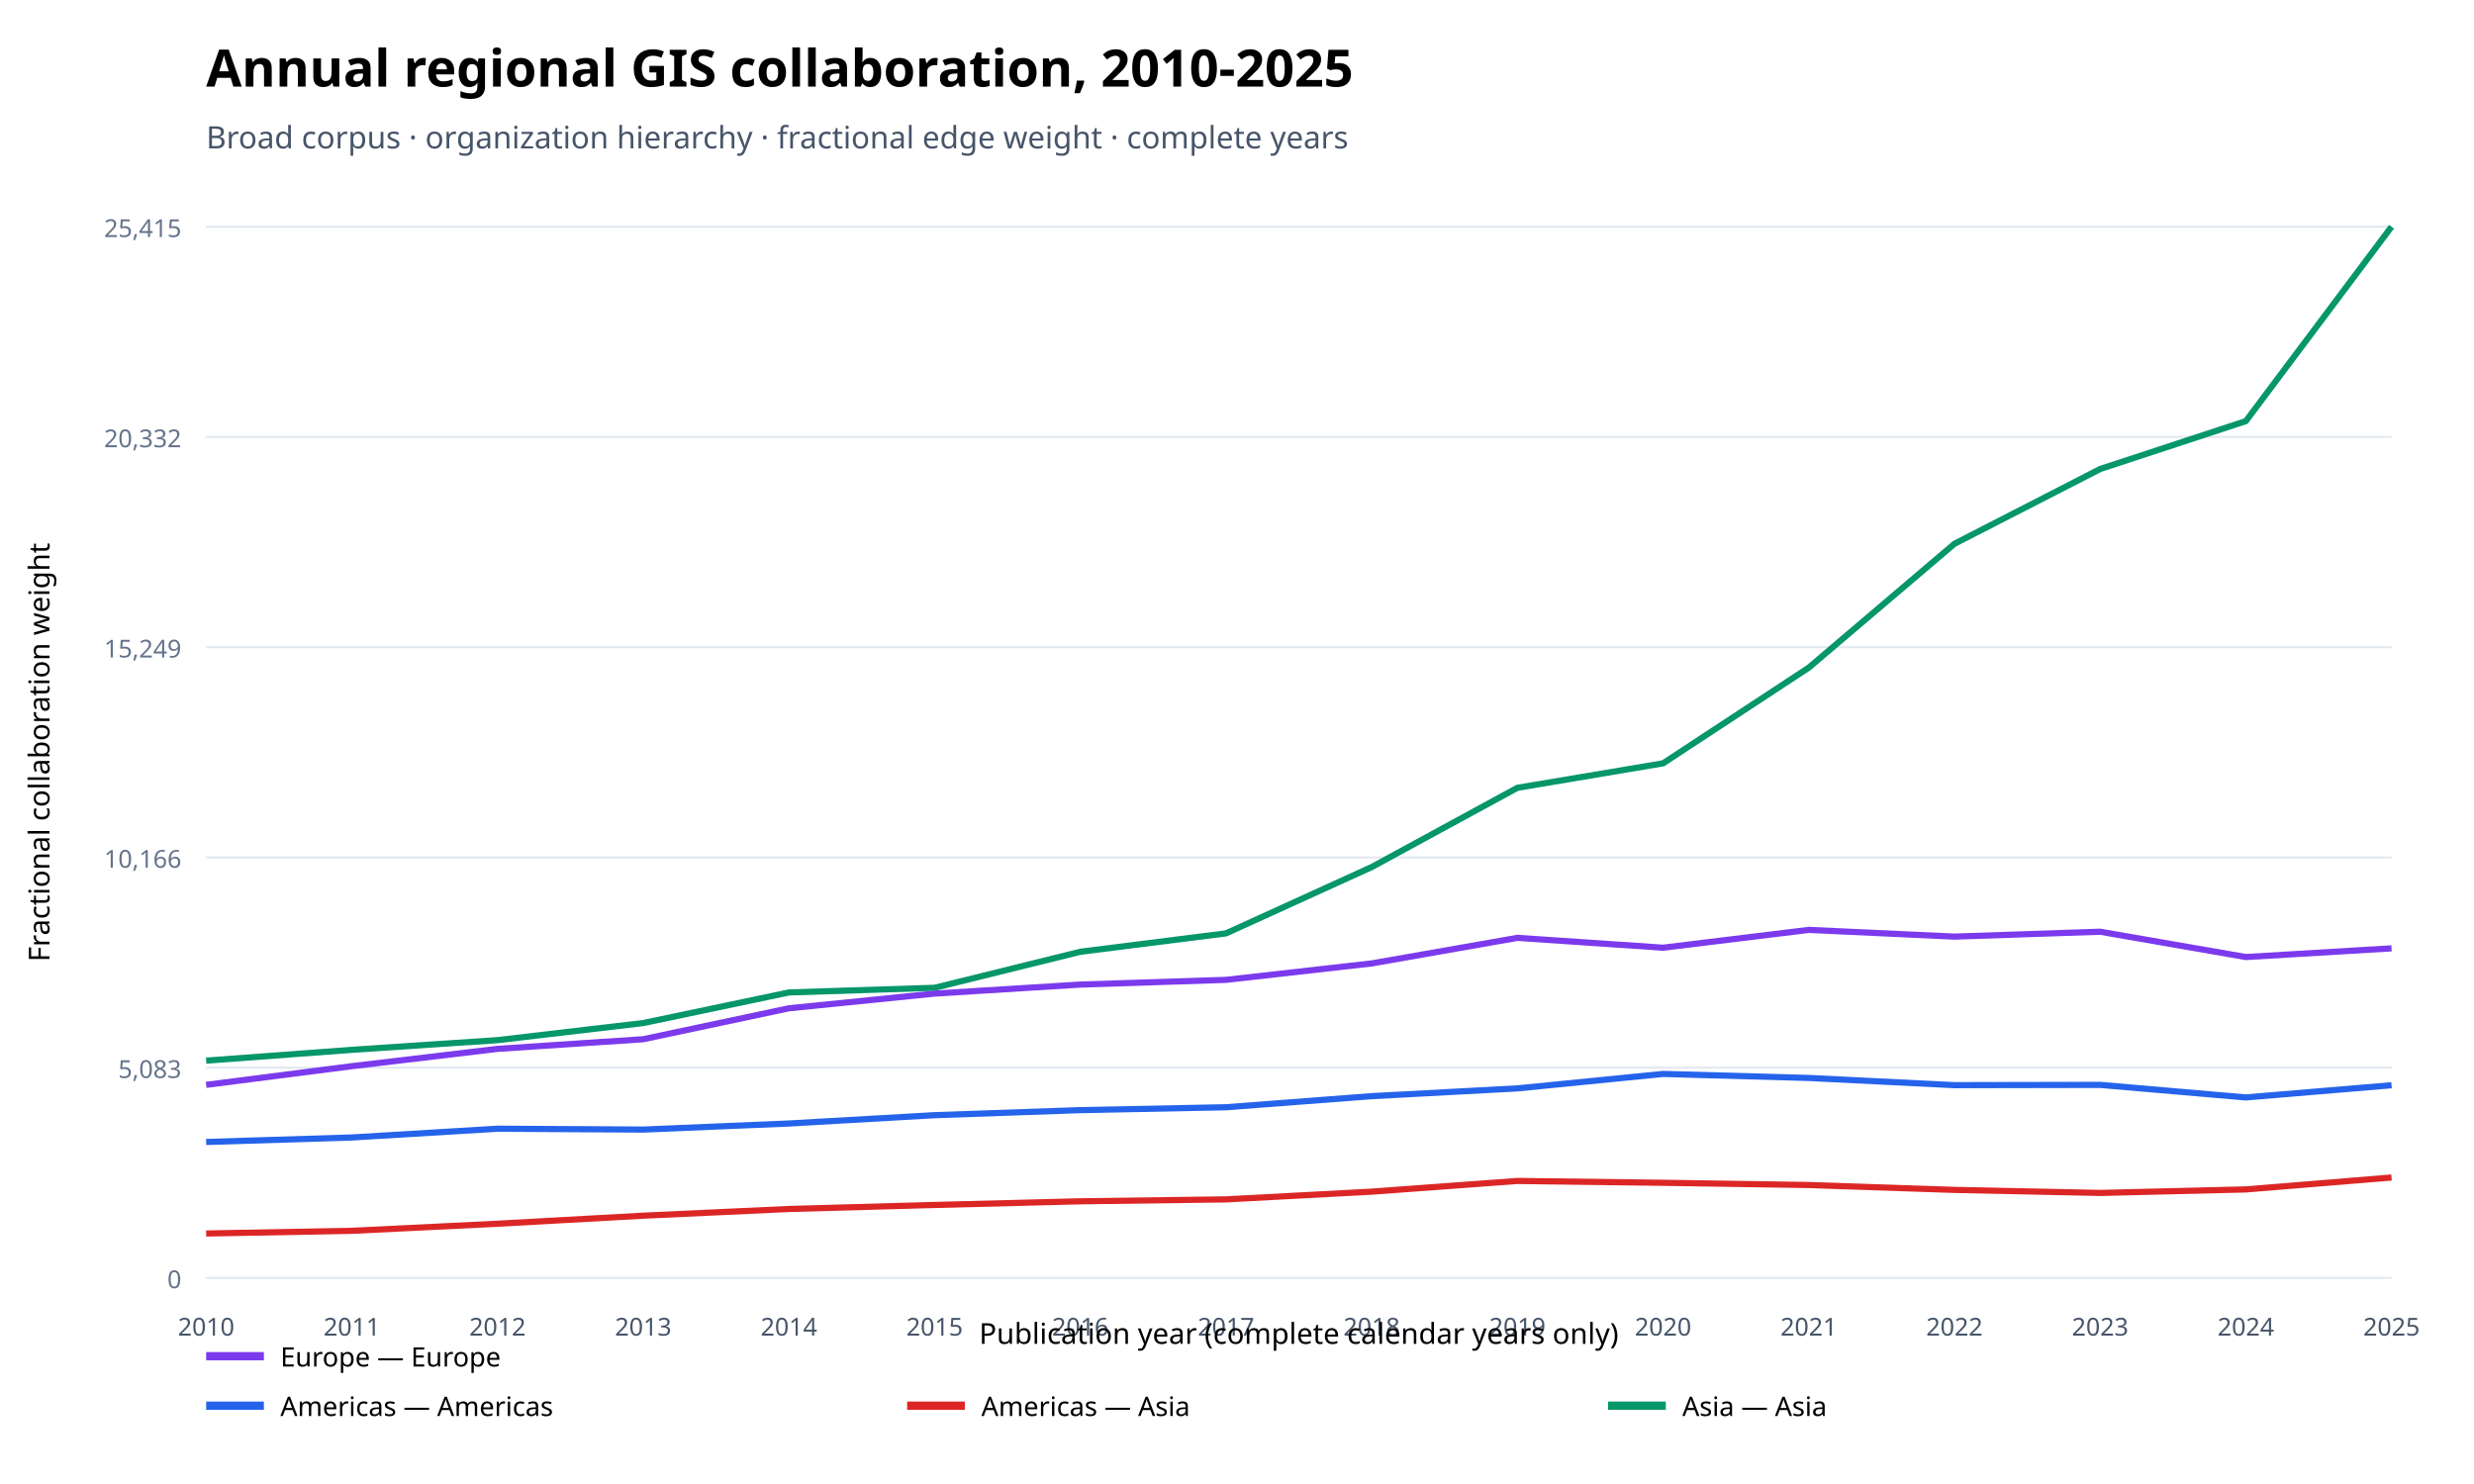
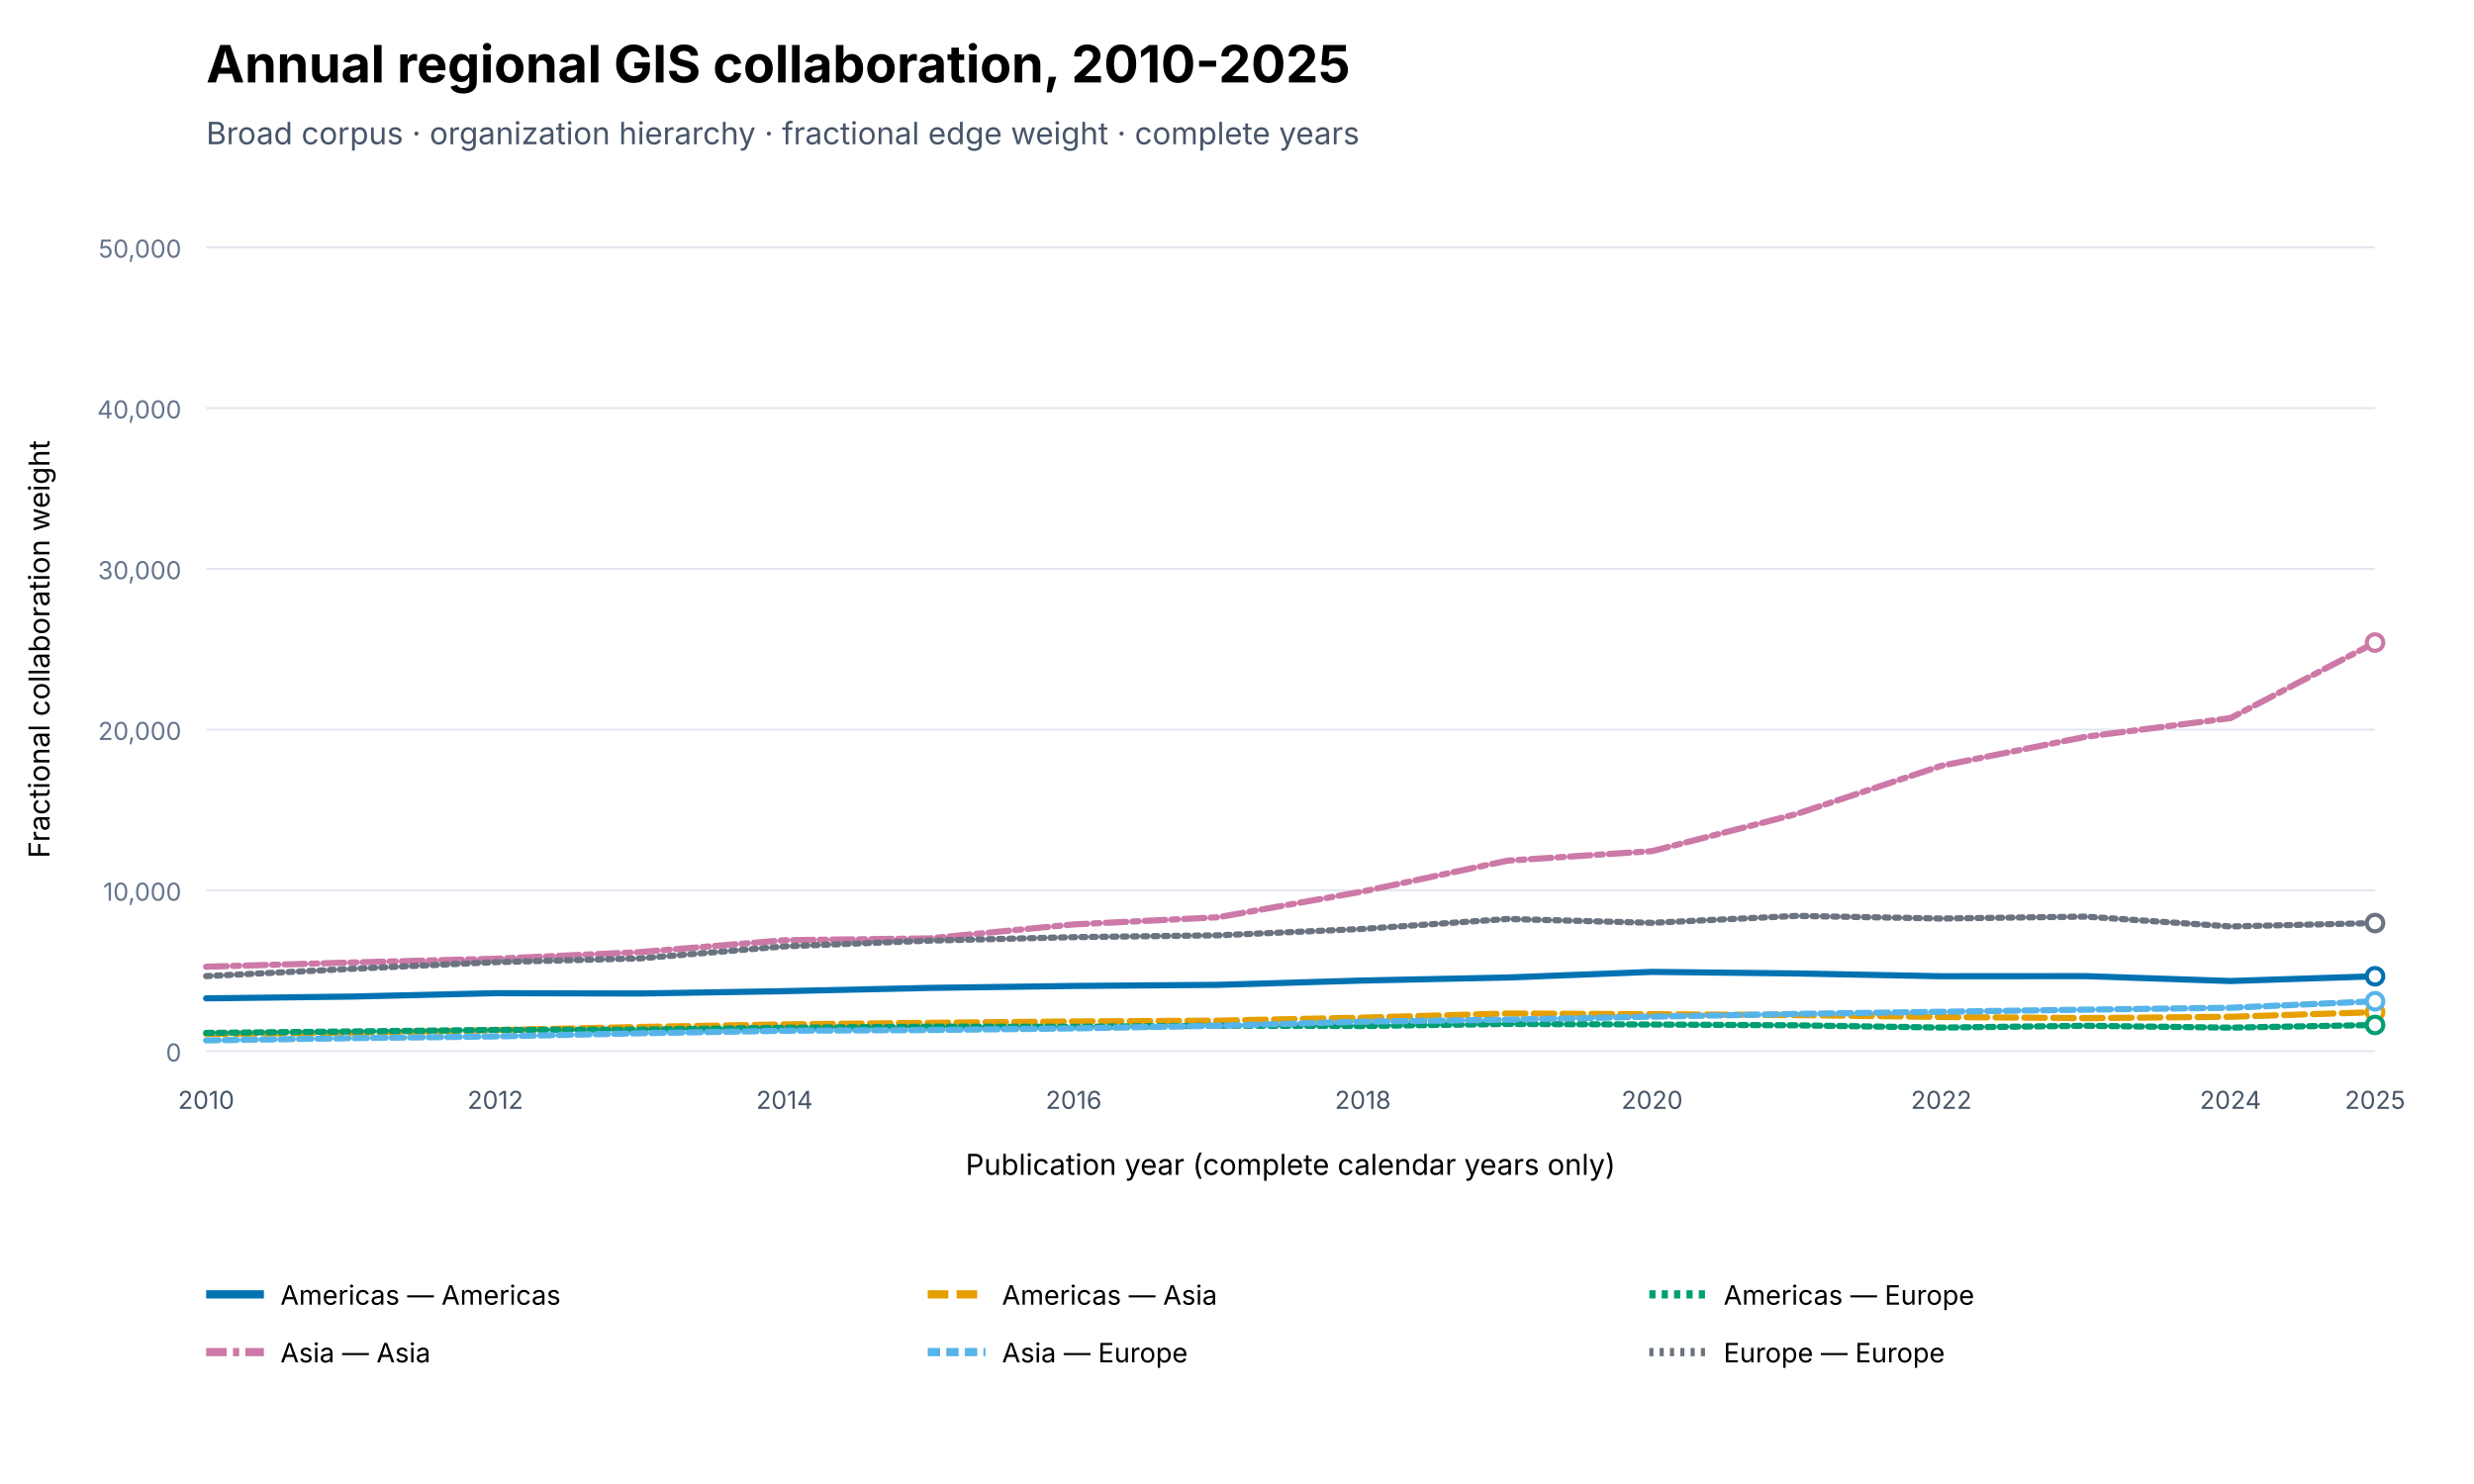
- <svg xmlns="http://www.w3.org/2000/svg" width="1200" height="720" viewBox="0 0 1200 720">
+ <svg xmlns="http://www.w3.org/2000/svg" width="1200" height="720" viewBox="0 0 1200 720" role="img" aria-labelledby="chart-title chart-description">
  <rect width="100%" height="100%" fill="white" />
-   <text x="100" y="42" font-family="sans-serif" font-size="25" font-weight="700">Annual regional GIS collaboration, 2010-2025</text>
-   <text x="100" y="72" font-family="sans-serif" font-size="15" fill="#475569">Broad corpus · organization hierarchy · fractional edge weight · complete years</text>
-   <line x1="100" y1="620.00" x2="1160" y2="620.00" stroke="#e2e8f0" />
-   <text x="88" y="625.00" text-anchor="end" font-family="sans-serif" font-size="12" fill="#64748b">0</text>
-   <line x1="100" y1="518.00" x2="1160" y2="518.00" stroke="#e2e8f0" />
-   <text x="88" y="523.00" text-anchor="end" font-family="sans-serif" font-size="12" fill="#64748b">5,083</text>
-   <line x1="100" y1="416.00" x2="1160" y2="416.00" stroke="#e2e8f0" />
-   <text x="88" y="421.00" text-anchor="end" font-family="sans-serif" font-size="12" fill="#64748b">10,166</text>
-   <line x1="100" y1="314.00" x2="1160" y2="314.00" stroke="#e2e8f0" />
-   <text x="88" y="319.00" text-anchor="end" font-family="sans-serif" font-size="12" fill="#64748b">15,249</text>
-   <line x1="100" y1="212.00" x2="1160" y2="212.00" stroke="#e2e8f0" />
-   <text x="88" y="217.00" text-anchor="end" font-family="sans-serif" font-size="12" fill="#64748b">20,332</text>
-   <line x1="100" y1="110.00" x2="1160" y2="110.00" stroke="#e2e8f0" />
-   <text x="88" y="115.00" text-anchor="end" font-family="sans-serif" font-size="12" fill="#64748b">25,415</text>
-   <text x="100.00" y="648" text-anchor="middle" font-family="sans-serif" font-size="12" fill="#475569">2010</text>
-   <text x="170.67" y="648" text-anchor="middle" font-family="sans-serif" font-size="12" fill="#475569">2011</text>
-   <text x="241.33" y="648" text-anchor="middle" font-family="sans-serif" font-size="12" fill="#475569">2012</text>
-   <text x="312.00" y="648" text-anchor="middle" font-family="sans-serif" font-size="12" fill="#475569">2013</text>
-   <text x="382.67" y="648" text-anchor="middle" font-family="sans-serif" font-size="12" fill="#475569">2014</text>
-   <text x="453.33" y="648" text-anchor="middle" font-family="sans-serif" font-size="12" fill="#475569">2015</text>
-   <text x="524.00" y="648" text-anchor="middle" font-family="sans-serif" font-size="12" fill="#475569">2016</text>
-   <text x="594.67" y="648" text-anchor="middle" font-family="sans-serif" font-size="12" fill="#475569">2017</text>
-   <text x="665.33" y="648" text-anchor="middle" font-family="sans-serif" font-size="12" fill="#475569">2018</text>
-   <text x="736.00" y="648" text-anchor="middle" font-family="sans-serif" font-size="12" fill="#475569">2019</text>
-   <text x="806.67" y="648" text-anchor="middle" font-family="sans-serif" font-size="12" fill="#475569">2020</text>
-   <text x="877.33" y="648" text-anchor="middle" font-family="sans-serif" font-size="12" fill="#475569">2021</text>
-   <text x="948.00" y="648" text-anchor="middle" font-family="sans-serif" font-size="12" fill="#475569">2022</text>
-   <text x="1018.67" y="648" text-anchor="middle" font-family="sans-serif" font-size="12" fill="#475569">2023</text>
-   <text x="1089.33" y="648" text-anchor="middle" font-family="sans-serif" font-size="12" fill="#475569">2024</text>
-   <text x="1160.00" y="648" text-anchor="middle" font-family="sans-serif" font-size="12" fill="#475569">2025</text>
-   <polyline points="100.00,554.06 170.67,551.87 241.33,547.62 312.00,548.04 382.67,545.09 453.33,541.06 524.00,538.61 594.67,537.21 665.33,531.83 736.00,528.06 806.67,521.04 877.33,523.00 948.00,526.49 1018.67,526.36 1089.33,532.45 1160.00,526.53" fill="none" stroke="#2563eb" stroke-width="3" />
-   <line x1="100" y1="682" x2="128" y2="682" stroke="#2563eb" stroke-width="4" />
-   <text x="136" y="687" font-family="sans-serif" font-size="13">Americas — Americas</text>
-   <polyline points="100.00,598.46 170.67,597.16 241.33,593.72 312.00,589.82 382.67,586.57 453.33,584.62 524.00,582.84 594.67,581.91 665.33,578.16 736.00,572.97 806.67,573.86 877.33,574.94 948.00,577.31 1018.67,578.78 1089.33,577.08 1160.00,571.30" fill="none" stroke="#dc2626" stroke-width="3" />
-   <line x1="440" y1="682" x2="468" y2="682" stroke="#dc2626" stroke-width="4" />
-   <text x="476" y="687" font-family="sans-serif" font-size="13">Americas — Asia</text>
-   <polyline points="100.00,514.59 170.67,509.35 241.33,504.65 312.00,496.36 382.67,481.51 453.33,479.25 524.00,461.77 594.67,452.85 665.33,420.68 736.00,382.22 806.67,370.34 877.33,323.92 948.00,263.83 1018.67,227.55 1089.33,204.31 1160.00,110.00" fill="none" stroke="#059669" stroke-width="3" />
-   <line x1="780" y1="682" x2="808" y2="682" stroke="#059669" stroke-width="4" />
-   <text x="816" y="687" font-family="sans-serif" font-size="13">Asia — Asia</text>
-   <polyline points="100.00,526.34 170.67,517.28 241.33,508.88 312.00,504.20 382.67,489.19 453.33,482.06 524.00,477.69 594.67,475.40 665.33,467.43 736.00,455.02 806.67,459.80 877.33,451.16 948.00,454.42 1018.67,452.05 1089.33,464.33 1160.00,460.11" fill="none" stroke="#7c3aed" stroke-width="3" />
-   <line x1="100" y1="658" x2="128" y2="658" stroke="#7c3aed" stroke-width="4" />
-   <text x="136" y="663" font-family="sans-serif" font-size="13">Europe — Europe</text>
-   <text transform="translate(24 365.0) rotate(-90)" text-anchor="middle" font-family="sans-serif" font-size="14">Fractional collaboration weight</text>
-   <text x="630.0" y="652" text-anchor="middle" font-family="sans-serif" font-size="14">Publication year (complete calendar years only)</text>
+   <text x="100" y="40" font-family="system-ui, -apple-system, BlinkMacSystemFont, 'Segoe UI', sans-serif" font-size="25" font-weight="700">Annual regional GIS collaboration, 2010-2025</text>
+   <text x="100" y="70" font-family="system-ui, -apple-system, BlinkMacSystemFont, 'Segoe UI', sans-serif" font-size="15" fill="#475569">Broad corpus · organization hierarchy · fractional edge weight · complete years</text>
+   <line x1="100" y1="510.00" x2="1152" y2="510.00" stroke="#e2e8f0" />
+   <text x="88" y="515.00" text-anchor="end" font-family="system-ui, -apple-system, BlinkMacSystemFont, 'Segoe UI', sans-serif" font-size="12" fill="#64748b">0</text>
+   <line x1="100" y1="432.00" x2="1152" y2="432.00" stroke="#e2e8f0" />
+   <text x="88" y="437.00" text-anchor="end" font-family="system-ui, -apple-system, BlinkMacSystemFont, 'Segoe UI', sans-serif" font-size="12" fill="#64748b">10,000</text>
+   <line x1="100" y1="354.00" x2="1152" y2="354.00" stroke="#e2e8f0" />
+   <text x="88" y="359.00" text-anchor="end" font-family="system-ui, -apple-system, BlinkMacSystemFont, 'Segoe UI', sans-serif" font-size="12" fill="#64748b">20,000</text>
+   <line x1="100" y1="276.00" x2="1152" y2="276.00" stroke="#e2e8f0" />
+   <text x="88" y="281.00" text-anchor="end" font-family="system-ui, -apple-system, BlinkMacSystemFont, 'Segoe UI', sans-serif" font-size="12" fill="#64748b">30,000</text>
+   <line x1="100" y1="198.00" x2="1152" y2="198.00" stroke="#e2e8f0" />
+   <text x="88" y="203.00" text-anchor="end" font-family="system-ui, -apple-system, BlinkMacSystemFont, 'Segoe UI', sans-serif" font-size="12" fill="#64748b">40,000</text>
+   <line x1="100" y1="120.00" x2="1152" y2="120.00" stroke="#e2e8f0" />
+   <text x="88" y="125.00" text-anchor="end" font-family="system-ui, -apple-system, BlinkMacSystemFont, 'Segoe UI', sans-serif" font-size="12" fill="#64748b">50,000</text>
+   <text x="100.00" y="538" text-anchor="middle" font-family="system-ui, -apple-system, BlinkMacSystemFont, 'Segoe UI', sans-serif" font-size="12" fill="#475569">2010</text>
+   <text x="240.27" y="538" text-anchor="middle" font-family="system-ui, -apple-system, BlinkMacSystemFont, 'Segoe UI', sans-serif" font-size="12" fill="#475569">2012</text>
+   <text x="380.53" y="538" text-anchor="middle" font-family="system-ui, -apple-system, BlinkMacSystemFont, 'Segoe UI', sans-serif" font-size="12" fill="#475569">2014</text>
+   <text x="520.80" y="538" text-anchor="middle" font-family="system-ui, -apple-system, BlinkMacSystemFont, 'Segoe UI', sans-serif" font-size="12" fill="#475569">2016</text>
+   <text x="661.07" y="538" text-anchor="middle" font-family="system-ui, -apple-system, BlinkMacSystemFont, 'Segoe UI', sans-serif" font-size="12" fill="#475569">2018</text>
+   <text x="801.33" y="538" text-anchor="middle" font-family="system-ui, -apple-system, BlinkMacSystemFont, 'Segoe UI', sans-serif" font-size="12" fill="#475569">2020</text>
+   <text x="941.60" y="538" text-anchor="middle" font-family="system-ui, -apple-system, BlinkMacSystemFont, 'Segoe UI', sans-serif" font-size="12" fill="#475569">2022</text>
+   <text x="1081.87" y="538" text-anchor="middle" font-family="system-ui, -apple-system, BlinkMacSystemFont, 'Segoe UI', sans-serif" font-size="12" fill="#475569">2024</text>
+   <text x="1152.00" y="538" text-anchor="middle" font-family="system-ui, -apple-system, BlinkMacSystemFont, 'Segoe UI', sans-serif" font-size="12" fill="#475569">2025</text>
+   <polyline points="100.00,484.37 170.13,483.52 240.27,481.87 310.40,482.03 380.53,480.88 450.67,479.31 520.80,478.36 590.93,477.82 661.07,475.73 731.20,474.26 801.33,471.53 871.47,472.30 941.60,473.65 1011.73,473.60 1081.87,475.97 1152.00,473.67" fill="none" stroke="#0072B2" stroke-width="3" stroke-linecap="round" stroke-linejoin="round" />
+   <circle cx="1152.00" cy="473.67" r="4" fill="white" stroke="#0072B2" stroke-width="2" />
+   <line x1="100" y1="628" x2="128" y2="628" stroke="#0072B2" stroke-width="4" />
+   <text x="136" y="633" font-family="system-ui, -apple-system, BlinkMacSystemFont, 'Segoe UI', sans-serif" font-size="13">Americas — Americas</text>
+   <polyline points="100.00,501.63 170.13,501.12 240.27,499.78 310.40,498.27 380.53,497.01 450.67,496.25 520.80,495.56 590.93,495.20 661.07,493.74 731.20,491.72 801.33,492.06 871.47,492.49 941.60,493.41 1011.73,493.98 1081.87,493.32 1152.00,491.07" fill="none" stroke="#E69F00" stroke-width="3" stroke-dasharray="10 4" stroke-linecap="round" stroke-linejoin="round" />
+   <circle cx="1152.00" cy="491.07" r="4" fill="white" stroke="#E69F00" stroke-width="2" />
+   <line x1="450" y1="628" x2="478" y2="628" stroke="#E69F00" stroke-width="4" stroke-dasharray="10 4" />
+   <text x="486" y="633" font-family="system-ui, -apple-system, BlinkMacSystemFont, 'Segoe UI', sans-serif" font-size="13">Americas — Asia</text>
+   <polyline points="100.00,501.14 170.13,500.43 240.27,499.69 310.40,499.54 380.53,498.65 450.67,498.11 520.80,498.16 590.93,497.63 661.07,497.79 731.20,496.80 801.33,497.06 871.47,497.45 941.60,498.55 1011.73,497.68 1081.87,498.59 1152.00,497.29" fill="none" stroke="#009E73" stroke-width="3" stroke-dasharray="3 3" stroke-linecap="round" stroke-linejoin="round" />
+   <circle cx="1152.00" cy="497.29" r="4" fill="white" stroke="#009E73" stroke-width="2" />
+   <line x1="800" y1="628" x2="828" y2="628" stroke="#009E73" stroke-width="4" stroke-dasharray="3 3" />
+   <text x="836" y="633" font-family="system-ui, -apple-system, BlinkMacSystemFont, 'Segoe UI', sans-serif" font-size="13">Americas — Europe</text>
+   <polyline points="100.00,469.03 170.13,466.99 240.27,465.16 310.40,461.94 380.53,456.17 450.67,455.29 520.80,448.50 590.93,445.03 661.07,432.52 731.20,417.57 801.33,412.95 871.47,394.91 941.60,371.56 1011.73,357.45 1081.87,348.42 1152.00,311.76" fill="none" stroke="#CC79A7" stroke-width="3" stroke-dasharray="10 3 3 3" stroke-linecap="round" stroke-linejoin="round" />
+   <circle cx="1152.00" cy="311.76" r="4" fill="white" stroke="#CC79A7" stroke-width="2" />
+   <line x1="100" y1="656" x2="128" y2="656" stroke="#CC79A7" stroke-width="4" stroke-dasharray="10 3 3 3" />
+   <text x="136" y="661" font-family="system-ui, -apple-system, BlinkMacSystemFont, 'Segoe UI', sans-serif" font-size="13">Asia — Asia</text>
+   <polyline points="100.00,504.77 170.13,503.70 240.27,502.85 310.40,501.32 380.53,500.09 450.67,499.75 520.80,498.95 590.93,497.68 661.07,495.66 731.20,494.70 801.33,493.25 871.47,491.92 941.60,490.89 1011.73,489.85 1081.87,488.94 1152.00,485.79" fill="none" stroke="#56B4E9" stroke-width="3" stroke-dasharray="6 3" stroke-linecap="round" stroke-linejoin="round" />
+   <circle cx="1152.00" cy="485.79" r="4" fill="white" stroke="#56B4E9" stroke-width="2" />
+   <line x1="450" y1="656" x2="478" y2="656" stroke="#56B4E9" stroke-width="4" stroke-dasharray="6 3" />
+   <text x="486" y="661" font-family="system-ui, -apple-system, BlinkMacSystemFont, 'Segoe UI', sans-serif" font-size="13">Asia — Europe</text>
+   <polyline points="100.00,473.59 170.13,470.07 240.27,466.81 310.40,464.99 380.53,459.15 450.67,456.38 520.80,454.68 590.93,453.79 661.07,450.69 731.20,445.87 801.33,447.73 871.47,444.37 941.60,445.64 1011.73,444.72 1081.87,449.49 1152.00,447.85" fill="none" stroke="#6B7280" stroke-width="3" stroke-dasharray="2 3" stroke-linecap="round" stroke-linejoin="round" />
+   <circle cx="1152.00" cy="447.85" r="4" fill="white" stroke="#6B7280" stroke-width="2" />
+   <line x1="800" y1="656" x2="828" y2="656" stroke="#6B7280" stroke-width="4" stroke-dasharray="2 3" />
+   <text x="836" y="661" font-family="system-ui, -apple-system, BlinkMacSystemFont, 'Segoe UI', sans-serif" font-size="13">Europe — Europe</text>
+   <text transform="translate(24 315.0) rotate(-90)" text-anchor="middle" font-family="system-ui, -apple-system, BlinkMacSystemFont, 'Segoe UI', sans-serif" font-size="14">Fractional collaboration weight</text>
+   <text x="626.0" y="570" text-anchor="middle" font-family="system-ui, -apple-system, BlinkMacSystemFont, 'Segoe UI', sans-serif" font-size="14">Publication year (complete calendar years only)</text>
</svg>
